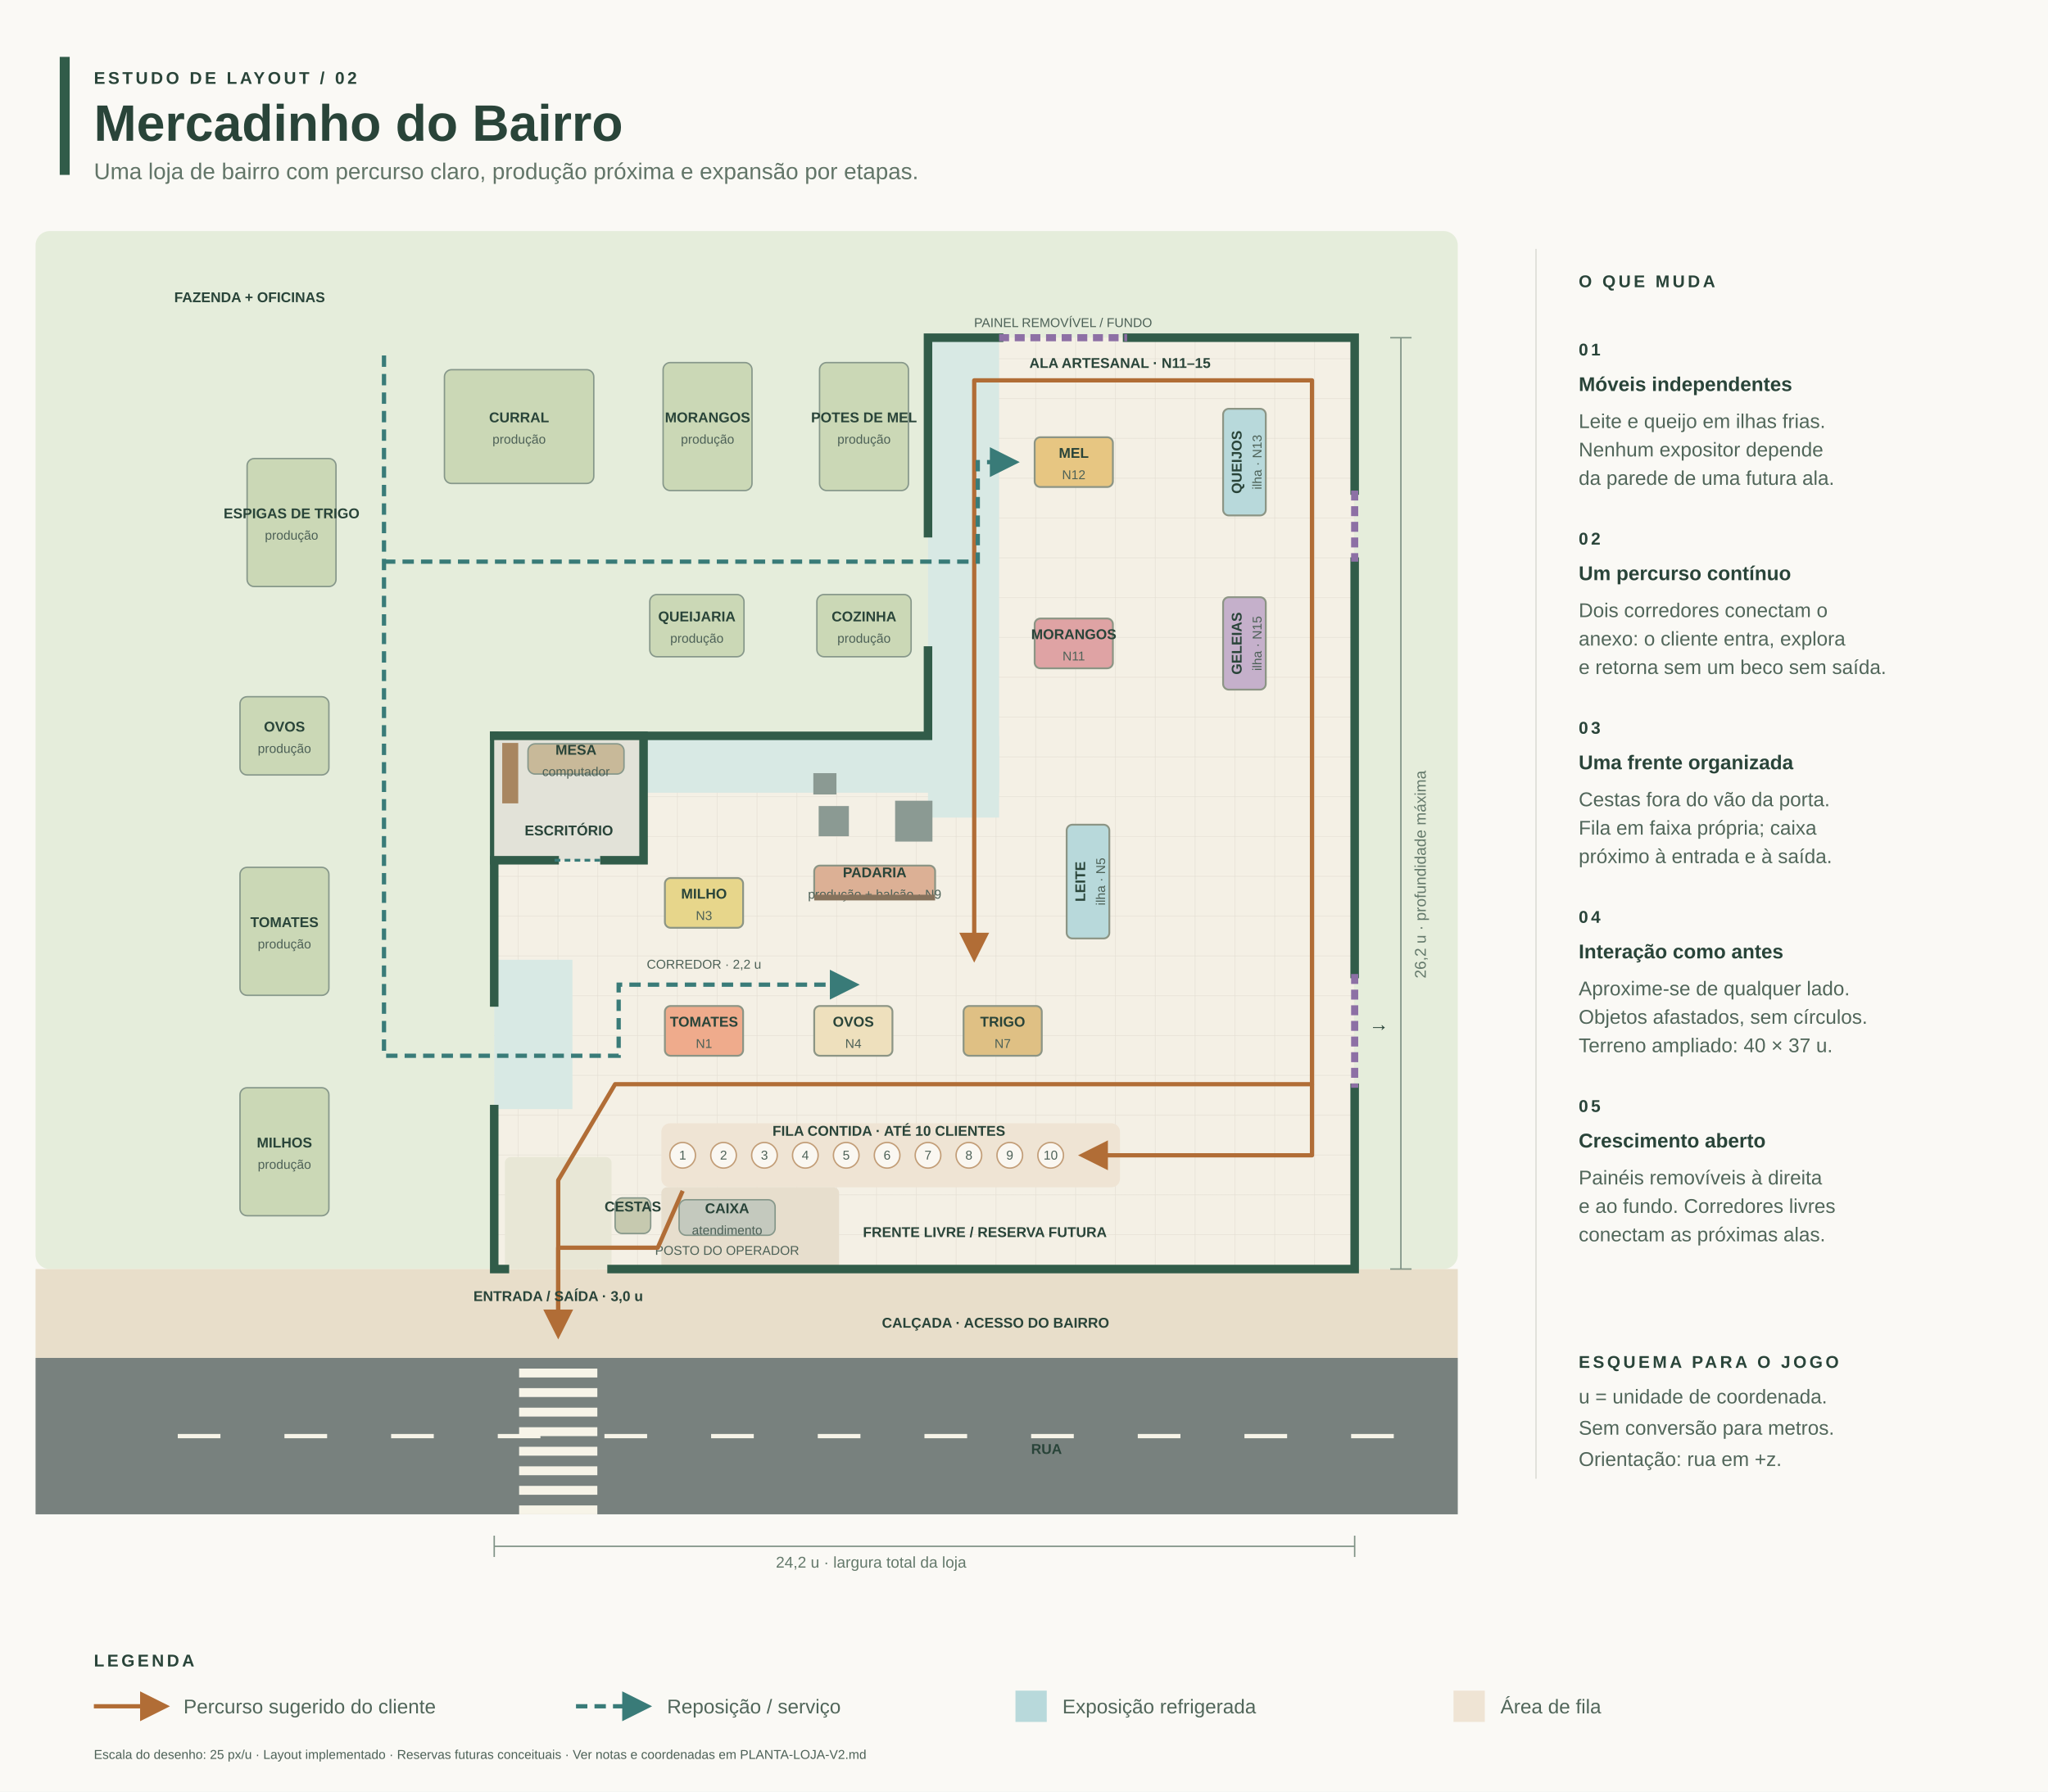
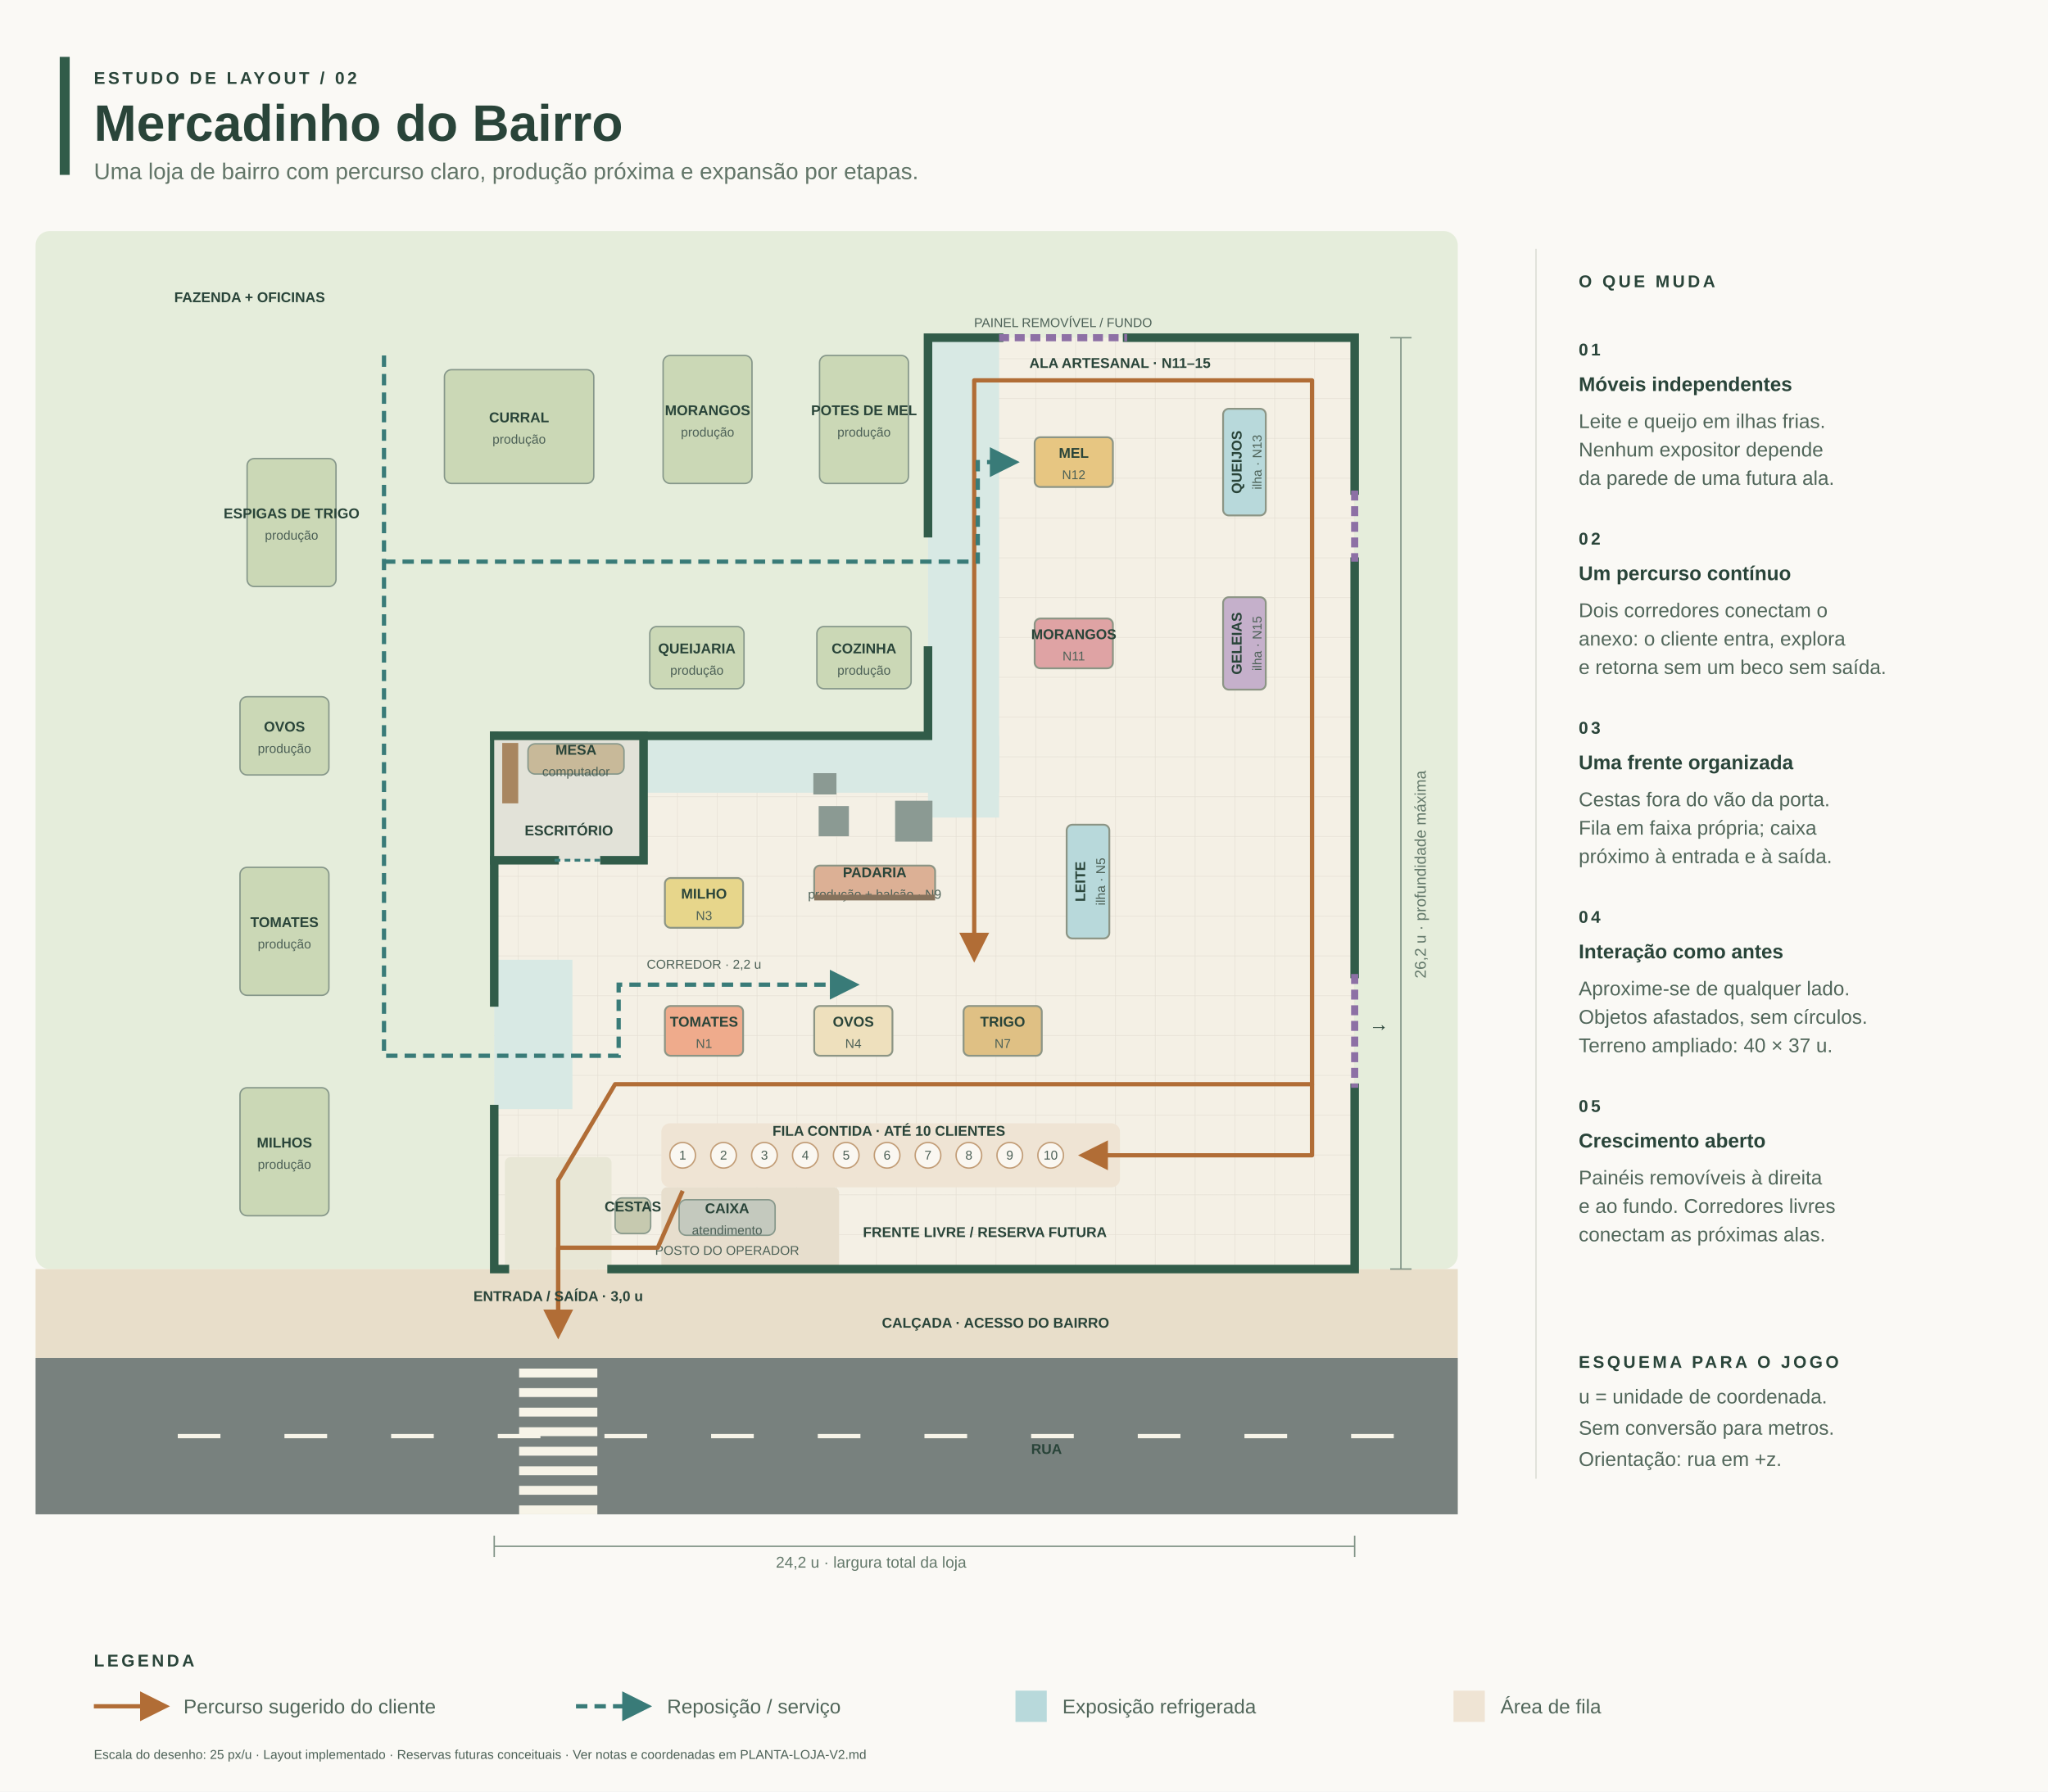
<svg xmlns="http://www.w3.org/2000/svg" width="1440" height="1260" viewBox="0 0 1440 1260" role="img" aria-labelledby="title desc">
  <defs>
    <pattern id="tiles" width="28" height="28" patternUnits="userSpaceOnUse">
      <rect width="28" height="28" fill="#f4f0e5" />
      <path d="M28 0H0V28" fill="none" stroke="#e3ded1" stroke-width="0.65" />
    </pattern>
    <marker id="customerArrow" markerWidth="7" markerHeight="7" refX="5.5" refY="3.5" orient="auto">
      <path d="M0 0L7 3.5L0 7Z" fill="#b16d36" />
    </marker>
    <marker id="staffArrow" markerWidth="7" markerHeight="7" refX="5.5" refY="3.5" orient="auto">
      <path d="M0 0L7 3.5L0 7Z" fill="#397b78" />
    </marker>
  </defs>
  <style>
text{font-family:Arial,sans-serif;fill:#294439}.heading{font-size:36px;font-weight:700}.subtitle{font-size:16px;fill:#627568}.eyebrow{font-size:12px;font-weight:700;letter-spacing:2px}.label{font-size:14px;font-weight:700}.small{font-size:10px;font-weight:700}.tiny{font-size:9px;fill:#4d6157}.note{font-size:14px;fill:#51665a}.wall{fill:none;stroke:#315c49;stroke-width:6;stroke-linecap:square}.customer{fill:none;stroke:#b16d36;stroke-width:3;marker-end:url(#customerArrow);stroke-linejoin:round}.staff{fill:none;stroke:#397b78;stroke-width:3;stroke-dasharray:8 5;marker-end:url(#staffArrow)}.dimension{stroke:#809386;stroke-width:1}.dimtext{font-size:11px;fill:#64796b}
</style>
  <rect width="1440" height="1260" fill="#faf9f5" />
  <rect x="42" y="40" width="7" height="83" fill="#315c49" />
  <text x="66" y="59" class="eyebrow">ESTUDO DE LAYOUT / 02</text>
  <text x="66" y="99" class="heading">Mercadinho do Bairro</text>
  <text x="66" y="126" class="subtitle">Uma loja de bairro com percurso claro, produção próxima e expansão por etapas.</text>
  <rect x="25" y="162.5" width="1000" height="730" fill="#e5eddb" rx="10" />
  <rect x="25" y="892.5" width="1000" height="62.5" fill="#e8deca" />
  <rect x="25" y="955" width="1000" height="110" fill="#78817e" />
  <line x1="125" y1="1010" x2="155" y2="1010" stroke="#f7f4e8" stroke-width="3" />
  <line x1="200" y1="1010" x2="230" y2="1010" stroke="#f7f4e8" stroke-width="3" />
  <line x1="275" y1="1010" x2="305" y2="1010" stroke="#f7f4e8" stroke-width="3" />
  <line x1="350" y1="1010" x2="380" y2="1010" stroke="#f7f4e8" stroke-width="3" />
  <line x1="425" y1="1010" x2="455" y2="1010" stroke="#f7f4e8" stroke-width="3" />
  <line x1="500" y1="1010" x2="530" y2="1010" stroke="#f7f4e8" stroke-width="3" />
  <line x1="575" y1="1010" x2="605" y2="1010" stroke="#f7f4e8" stroke-width="3" />
  <line x1="650" y1="1010" x2="680" y2="1010" stroke="#f7f4e8" stroke-width="3" />
  <line x1="725" y1="1010" x2="755" y2="1010" stroke="#f7f4e8" stroke-width="3" />
  <line x1="800" y1="1010" x2="830" y2="1010" stroke="#f7f4e8" stroke-width="3" />
  <line x1="875" y1="1010" x2="905" y2="1010" stroke="#f7f4e8" stroke-width="3" />
  <line x1="950" y1="1010" x2="980" y2="1010" stroke="#f7f4e8" stroke-width="3" />
  <rect x="365" y="962.5" width="55" height="6.25" fill="#f7f4e8" />
  <rect x="365" y="976.25" width="55" height="6.25" fill="#f7f4e8" />
  <rect x="365" y="990" width="55" height="6.25" fill="#f7f4e8" />
  <rect x="365" y="1003.75" width="55" height="6.25" fill="#f7f4e8" />
  <rect x="365" y="1017.5" width="55" height="6.25" fill="#f7f4e8" />
  <rect x="365" y="1031.25" width="55" height="6.25" fill="#f7f4e8" />
  <rect x="365" y="1045" width="55" height="6.25" fill="#f7f4e8" />
  <rect x="365" y="1058.75" width="55" height="6.25" fill="#f7f4e8" />
  <text x="700" y="933.75" class="small" text-anchor="middle">CALÇADA · ACESSO DO BAIRRO</text>
  <text x="725" y="1022.5" class="small" fill="#ffffff">RUA</text>
  <rect x="168.75" y="610" width="62.5" height="90" fill="#cbd8b6" rx="5" stroke="#86978a" stroke-width="1" />
  <text x="200" y="652" class="small" text-anchor="middle">TOMATES</text>
  <text x="200" y="667" class="tiny" text-anchor="middle">produção</text>
  <rect x="168.75" y="765" width="62.5" height="90" fill="#cbd8b6" rx="5" stroke="#86978a" stroke-width="1" />
  <text x="200" y="807" class="small" text-anchor="middle">MILHOS</text>
  <text x="200" y="822" class="tiny" text-anchor="middle">produção</text>
  <rect x="168.75" y="490" width="62.5" height="55" fill="#cbd8b6" rx="5" stroke="#86978a" stroke-width="1" />
  <text x="200" y="514.5" class="small" text-anchor="middle">OVOS</text>
  <text x="200" y="529.5" class="tiny" text-anchor="middle">produção</text>
  <rect x="312.5" y="260" width="105" height="80" fill="#cbd8b6" rx="5" stroke="#86978a" stroke-width="1" />
  <text x="365" y="297" class="small" text-anchor="middle">CURRAL</text>
  <text x="365" y="312" class="tiny" text-anchor="middle">produção</text>
  <rect x="173.75" y="322.5" width="62.5" height="90" fill="#cbd8b6" rx="5" stroke="#86978a" stroke-width="1" />
  <text x="205" y="364.5" class="small" text-anchor="middle">ESPIGAS DE TRIGO</text>
  <text x="205" y="379.5" class="tiny" text-anchor="middle">produção</text>
-   <rect x="466.25" y="255" width="62.5" height="90" fill="#cbd8b6" rx="5" stroke="#86978a" stroke-width="1" />
-   <text x="497.5" y="297" class="small" text-anchor="middle">MORANGOS</text>
-   <text x="497.5" y="312" class="tiny" text-anchor="middle">produção</text>
-   <rect x="576.25" y="255" width="62.5" height="90" fill="#cbd8b6" rx="5" stroke="#86978a" stroke-width="1" />
-   <text x="607.5" y="297" class="small" text-anchor="middle">POTES DE MEL</text>
-   <text x="607.5" y="312" class="tiny" text-anchor="middle">produção</text>
-   <rect x="456.875" y="418.125" width="66.25" height="43.75" fill="#cbd8b6" rx="5" stroke="#86978a" stroke-width="1" />
-   <text x="490" y="437" class="small" text-anchor="middle">QUEIJARIA</text>
-   <text x="490" y="452" class="tiny" text-anchor="middle">produção</text>
-   <rect x="574.375" y="418.125" width="66.25" height="43.75" fill="#cbd8b6" rx="5" stroke="#86978a" stroke-width="1" />
-   <text x="607.5" y="437" class="small" text-anchor="middle">COZINHA</text>
-   <text x="607.5" y="452" class="tiny" text-anchor="middle">produção</text>
+   <rect x="466.25" y="250" width="62.5" height="90" fill="#cbd8b6" rx="5" stroke="#86978a" stroke-width="1" />
+   <text x="497.5" y="292" class="small" text-anchor="middle">MORANGOS</text>
+   <text x="497.5" y="307" class="tiny" text-anchor="middle">produção</text>
+   <rect x="576.25" y="250" width="62.5" height="90" fill="#cbd8b6" rx="5" stroke="#86978a" stroke-width="1" />
+   <text x="607.5" y="292" class="small" text-anchor="middle">POTES DE MEL</text>
+   <text x="607.5" y="307" class="tiny" text-anchor="middle">produção</text>
+   <rect x="456.875" y="440.625" width="66.25" height="43.75" fill="#cbd8b6" rx="5" stroke="#86978a" stroke-width="1" />
+   <text x="490" y="459.5" class="small" text-anchor="middle">QUEIJARIA</text>
+   <text x="490" y="474.5" class="tiny" text-anchor="middle">produção</text>
+   <rect x="574.375" y="440.625" width="66.25" height="43.75" fill="#cbd8b6" rx="5" stroke="#86978a" stroke-width="1" />
+   <text x="607.5" y="459.5" class="small" text-anchor="middle">COZINHA</text>
+   <text x="607.5" y="474.5" class="tiny" text-anchor="middle">produção</text>
  <text x="122.5" y="212.5" class="small">FAZENDA + OFICINAS</text>
  <path d="M347.5,517.5H652.5V237.5H952.5V892.5H347.5Z" fill="url(#tiles)" />
  <rect x="347.5" y="675" width="55" height="105" fill="#d8e9e4" />
  <rect x="452.5" y="517.5" width="250" height="40" fill="#d8e9e4" />
  <rect x="652.5" y="237.5" width="50" height="337.5" fill="#d8e9e4" />
  <rect x="355" y="813.75" width="75" height="78.75" fill="#e8e7d6" rx="4" />
  <rect x="465" y="790" width="322.5" height="45" fill="#efe4d4" rx="6" />
  <rect x="465" y="835" width="125" height="57.5" fill="#e7decd" rx="4" />
  <path d="M347.5,517.5 L652.5,517.5 L652.5,457.5" class="wall" />
  <path d="M652.5,375 L652.5,237.5 L702.5,237.5" class="wall" />
  <path d="M792.5,237.5 L952.5,237.5 L952.5,345" class="wall" />
  <path d="M952.5,395 L952.5,685" class="wall" />
  <path d="M952.5,765 L952.5,892.5 L430,892.5" class="wall" />
  <line x1="702.5" y1="237.5" x2="792.5" y2="237.5" stroke="#8d70a5" stroke-width="5" stroke-dasharray="7 4" />
  <line x1="952.5" y1="345" x2="952.5" y2="395" stroke="#8d70a5" stroke-width="5" stroke-dasharray="7 4" />
  <line x1="952.5" y1="685" x2="952.5" y2="765" stroke="#8d70a5" stroke-width="5" stroke-dasharray="7 4" />
  <text x="747.5" y="230" class="tiny" text-anchor="middle">PAINEL REMOVÍVEL / FUNDO</text>
  <text x="962.5" y="725" class="label">→</text>
  <path d="M355,892.5 L347.5,892.5 L347.5,780" class="wall" />
  <path d="M347.5,705 L347.5,517.5" class="wall" />
  <rect x="347.5" y="517.5" width="105" height="87.5" fill="#e2e2d8" />
  <path d="M347.5,517.5 L452.5,517.5 L452.5,605 L425,605" class="wall" />
  <path d="M390,605 L347.5,605" class="wall" />
  <rect x="371.25" y="523.125" width="67.5" height="21.25" fill="#c8b999" rx="5" stroke="#86978a" stroke-width="1" />
  <text x="405" y="530.75" class="small" text-anchor="middle">MESA</text>
  <text x="405" y="545.75" class="tiny" text-anchor="middle">computador</text>
  <rect x="353.125" y="522.5" width="11.25" height="42.5" fill="#a88660" />
  <text x="400" y="587.5" class="small" text-anchor="middle">ESCRITÓRIO</text>
  <line x1="390" y1="605" x2="425" y2="605" stroke="#397b78" stroke-width="2" stroke-dasharray="4 3" />
  <rect x="467.5" y="707.5" width="55" height="35" fill="#efab8c" rx="4" stroke="#8c9585" stroke-width="1.3" />
  <text x="495" y="722" class="small" text-anchor="middle">TOMATES</text>
  <text x="495" y="737" class="tiny" text-anchor="middle">N1</text>
  <rect x="467.5" y="617.5" width="55" height="35" fill="#e7d68b" rx="4" stroke="#8c9585" stroke-width="1.3" />
  <text x="495" y="632" class="small" text-anchor="middle">MILHO</text>
  <text x="495" y="647" class="tiny" text-anchor="middle">N3</text>
  <rect x="572.5" y="707.5" width="55" height="35" fill="#eee0bd" rx="4" stroke="#8c9585" stroke-width="1.3" />
  <text x="600" y="722" class="small" text-anchor="middle">OVOS</text>
  <text x="600" y="737" class="tiny" text-anchor="middle">N4</text>
  <rect x="677.5" y="707.5" width="55" height="35" fill="#dfc084" rx="4" stroke="#8c9585" stroke-width="1.3" />
  <text x="705" y="722" class="small" text-anchor="middle">TRIGO</text>
  <text x="705" y="737" class="tiny" text-anchor="middle">N7</text>
  <rect x="572.5" y="608.75" width="85" height="22.5" fill="#dcb095" rx="4" stroke="#8c9585" stroke-width="1.3" />
  <text x="615" y="617" class="small" text-anchor="middle">PADARIA</text>
  <text x="615" y="632" class="tiny" text-anchor="middle">produção + balcão · N9</text>
  <rect x="750" y="580" width="30" height="80" fill="#b8d9db" rx="4" stroke="#8c9585" stroke-width="1.3" />
  <g transform="translate(765,620) rotate(-90)">
    <text x="0" y="-2" class="small" text-anchor="middle">LEITE</text>
    <text x="0" y="12" class="tiny" text-anchor="middle">ilha · N5</text>
  </g>
  <rect x="727.5" y="435" width="55" height="35" fill="#dfa3a4" rx="4" stroke="#8c9585" stroke-width="1.3" />
  <text x="755" y="449.5" class="small" text-anchor="middle">MORANGOS</text>
  <text x="755" y="464.5" class="tiny" text-anchor="middle">N11</text>
  <rect x="727.5" y="307.5" width="55" height="35" fill="#e7c682" rx="4" stroke="#8c9585" stroke-width="1.3" />
  <text x="755" y="322" class="small" text-anchor="middle">MEL</text>
  <text x="755" y="337" class="tiny" text-anchor="middle">N12</text>
  <rect x="860" y="287.5" width="30" height="75" fill="#b8d9db" rx="4" stroke="#8c9585" stroke-width="1.3" />
  <g transform="translate(875,325) rotate(-90)">
    <text x="0" y="-2" class="small" text-anchor="middle">QUEIJOS</text>
    <text x="0" y="12" class="tiny" text-anchor="middle">ilha · N13</text>
  </g>
  <rect x="860" y="420" width="30" height="65" fill="#c5b0cb" rx="4" stroke="#8c9585" stroke-width="1.3" />
  <g transform="translate(875,452.5) rotate(-90)">
    <text x="0" y="-2" class="small" text-anchor="middle">GELEIAS</text>
    <text x="0" y="12" class="tiny" text-anchor="middle">ilha · N15</text>
  </g>
  <rect x="571.875" y="543.75" width="16.25" height="15" fill="#8b9a93" />
  <rect x="575.625" y="566.875" width="21.25" height="21.25" fill="#8b9a93" />
  <rect x="629.375" y="563.125" width="26.25" height="28.75" fill="#8b9a93" />
  <line x1="572.5" y1="631.25" x2="657.5" y2="631.25" stroke="#86725c" stroke-width="4" />
  <rect x="432.5" y="842.5" width="25" height="25" fill="#c6c9af" rx="5" stroke="#86978a" stroke-width="1" />
  <text x="445" y="852" class="small" text-anchor="middle">CESTAS</text>
  <rect x="477.5" y="843.75" width="67.5" height="25" fill="#c4c9be" rx="5" stroke="#86978a" stroke-width="1" />
  <text x="511.25" y="853.25" class="small" text-anchor="middle">CAIXA</text>
  <text x="511.25" y="868.25" class="tiny" text-anchor="middle">atendimento</text>
  <text x="511.25" y="882.5" class="tiny" text-anchor="middle">POSTO DO OPERADOR</text>
  <circle cx="480" cy="812.5" r="9" fill="#faf7f1" stroke="#c29d77" />
  <text x="480" y="815.5" class="tiny" text-anchor="middle">1</text>
  <circle cx="508.75" cy="812.5" r="9" fill="#faf7f1" stroke="#c29d77" />
  <text x="508.75" y="815.5" class="tiny" text-anchor="middle">2</text>
  <circle cx="537.5" cy="812.5" r="9" fill="#faf7f1" stroke="#c29d77" />
  <text x="537.5" y="815.5" class="tiny" text-anchor="middle">3</text>
  <circle cx="566.25" cy="812.5" r="9" fill="#faf7f1" stroke="#c29d77" />
  <text x="566.25" y="815.5" class="tiny" text-anchor="middle">4</text>
  <circle cx="595" cy="812.5" r="9" fill="#faf7f1" stroke="#c29d77" />
  <text x="595" y="815.5" class="tiny" text-anchor="middle">5</text>
  <circle cx="623.75" cy="812.5" r="9" fill="#faf7f1" stroke="#c29d77" />
  <text x="623.75" y="815.5" class="tiny" text-anchor="middle">6</text>
  <circle cx="652.5" cy="812.5" r="9" fill="#faf7f1" stroke="#c29d77" />
  <text x="652.5" y="815.5" class="tiny" text-anchor="middle">7</text>
  <circle cx="681.25" cy="812.5" r="9" fill="#faf7f1" stroke="#c29d77" />
  <text x="681.25" y="815.5" class="tiny" text-anchor="middle">8</text>
  <circle cx="710" cy="812.5" r="9" fill="#faf7f1" stroke="#c29d77" />
  <text x="710" y="815.5" class="tiny" text-anchor="middle">9</text>
  <circle cx="738.75" cy="812.5" r="9" fill="#faf7f1" stroke="#c29d77" />
  <text x="738.75" y="815.5" class="tiny" text-anchor="middle">10</text>
  <text x="625" y="798.75" class="small" text-anchor="middle">FILA CONTIDA · ATÉ 10 CLIENTES</text>
  <text x="692.5" y="870" class="small" text-anchor="middle">FRENTE LIVRE / RESERVA FUTURA</text>
  <text x="787.5" y="258.75" class="small" text-anchor="middle">ALA ARTESANAL · N11–15</text>
  <path d="M392.5,937.5 L392.5,830 L432.5,762.5 L922.5,762.5 L922.5,267.5 L685,267.5 L685,672.5" class="customer" />
  <path d="M922.5,762.5 L922.5,812.5 L762.5,812.5" class="customer" />
  <path d="M480,837.5 L462.5,877.5 L392.5,877.5 L392.5,937.5" class="customer" />
  <path d="M270,250 L270,742.5 L375,742.5 L435,742.5 L435,692.5 L600,692.5" class="staff" />
  <path d="M270,395 L687.5,395 L687.5,325 L712.5,325" class="staff" />
  <text x="495" y="681.25" class="tiny" text-anchor="middle">CORREDOR · 2,2 u</text>
  <text x="392.5" y="915" class="small" text-anchor="middle">ENTRADA / SAÍDA · 3,0 u</text>
  <line x1="347.5" y1="1087.5" x2="952.5" y2="1087.5" class="dimension" />
  <line x1="347.5" y1="1080" x2="347.5" y2="1095" class="dimension" />
  <line x1="952.5" y1="1080" x2="952.5" y2="1095" class="dimension" />
  <text x="612.5" y="1102.5" class="dimtext" text-anchor="middle">24,2 u · largura total da loja</text>
  <line x1="985" y1="237.5" x2="985" y2="892.5" class="dimension" />
  <line x1="977.5" y1="237.5" x2="992.5" y2="237.5" class="dimension" />
  <line x1="977.5" y1="892.5" x2="992.5" y2="892.5" class="dimension" />
  <text transform="translate(1002.5,615) rotate(-90)" class="dimtext" text-anchor="middle">26,2 u · profundidade máxima</text>
  <line x1="1080" y1="175" x2="1080" y2="1040" stroke="#dedfd7" />
  <text x="1110" y="202" class="eyebrow">O QUE MUDA</text>
  <text x="1110" y="250" class="eyebrow">01</text>
  <text x="1110" y="275" class="label">Móveis independentes</text>
  <text x="1110" y="301" class="note">Leite e queijo em ilhas frias.</text>
  <text x="1110" y="321" class="note">Nenhum expositor depende</text>
  <text x="1110" y="341" class="note">da parede de uma futura ala.</text>
  <text x="1110" y="383" class="eyebrow">02</text>
  <text x="1110" y="408" class="label">Um percurso contínuo</text>
  <text x="1110" y="434" class="note">Dois corredores conectam o</text>
  <text x="1110" y="454" class="note">anexo: o cliente entra, explora</text>
  <text x="1110" y="474" class="note">e retorna sem um beco sem saída.</text>
  <text x="1110" y="516" class="eyebrow">03</text>
  <text x="1110" y="541" class="label">Uma frente organizada</text>
  <text x="1110" y="567" class="note">Cestas fora do vão da porta.</text>
  <text x="1110" y="587" class="note">Fila em faixa própria; caixa</text>
  <text x="1110" y="607" class="note">próximo à entrada e à saída.</text>
  <text x="1110" y="649" class="eyebrow">04</text>
  <text x="1110" y="674" class="label">Interação como antes</text>
  <text x="1110" y="700" class="note">Aproxime-se de qualquer lado.</text>
  <text x="1110" y="720" class="note">Objetos afastados, sem círculos.</text>
  <text x="1110" y="740" class="note">Terreno ampliado: 40 × 37 u.</text>
  <text x="1110" y="782" class="eyebrow">05</text>
  <text x="1110" y="807" class="label">Crescimento aberto</text>
  <text x="1110" y="833" class="note">Painéis removíveis à direita</text>
  <text x="1110" y="853" class="note">e ao fundo. Corredores livres</text>
  <text x="1110" y="873" class="note">conectam as próximas alas.</text>
  <text x="1110" y="962" class="eyebrow">ESQUEMA PARA O JOGO</text>
  <text x="1110" y="987" class="note">u = unidade de coordenada.</text>
  <text x="1110" y="1009" class="note">Sem conversão para metros.</text>
  <text x="1110" y="1031" class="note">Orientação: rua em +z.</text>
  <text x="66" y="1172" class="eyebrow">LEGENDA</text>
  <path d="M66 1200H115" class="customer" />
  <text x="129" y="1205" class="note">Percurso sugerido do cliente</text>
  <path d="M405 1200H454" class="staff" />
  <text x="469" y="1205" class="note">Reposição / serviço</text>
  <rect x="714" y="1189" width="22" height="22" fill="#b8d9db" />
  <text x="747" y="1205" class="note">Exposição refrigerada</text>
  <rect x="1022" y="1189" width="22" height="22" fill="#efe4d4" />
  <text x="1055" y="1205" class="note">Área de fila</text>
  <text x="66" y="1237" class="tiny">Escala do desenho: 25 px/u · Layout implementado · Reservas futuras conceituais · Ver notas e coordenadas em PLANTA-LOJA-V2.md</text>
</svg>
